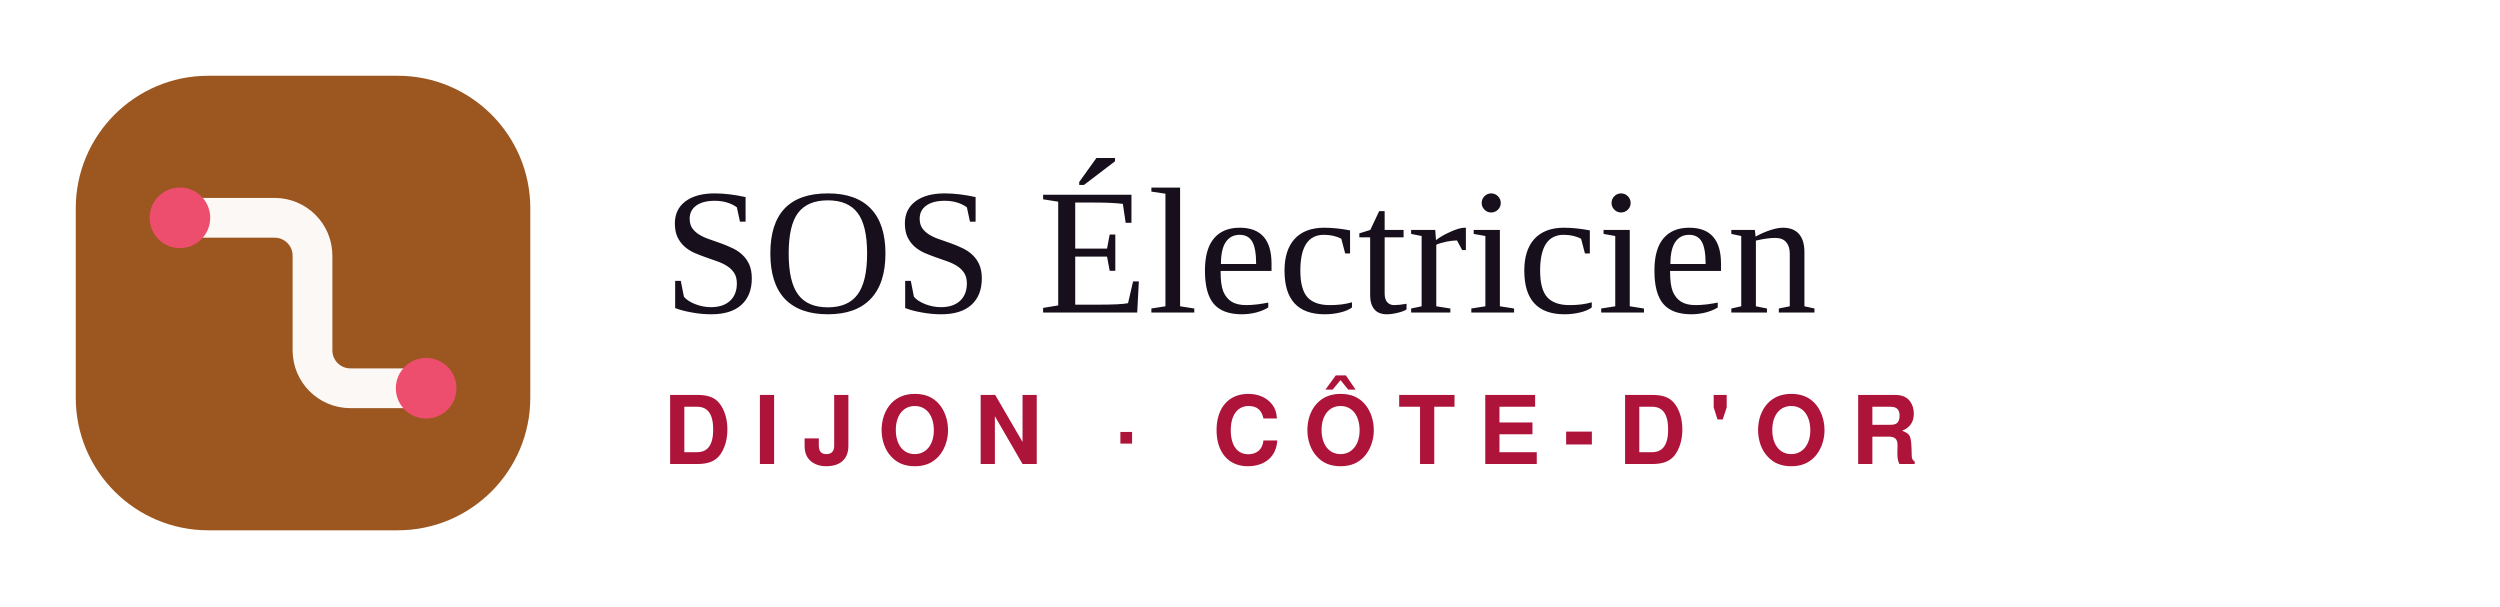
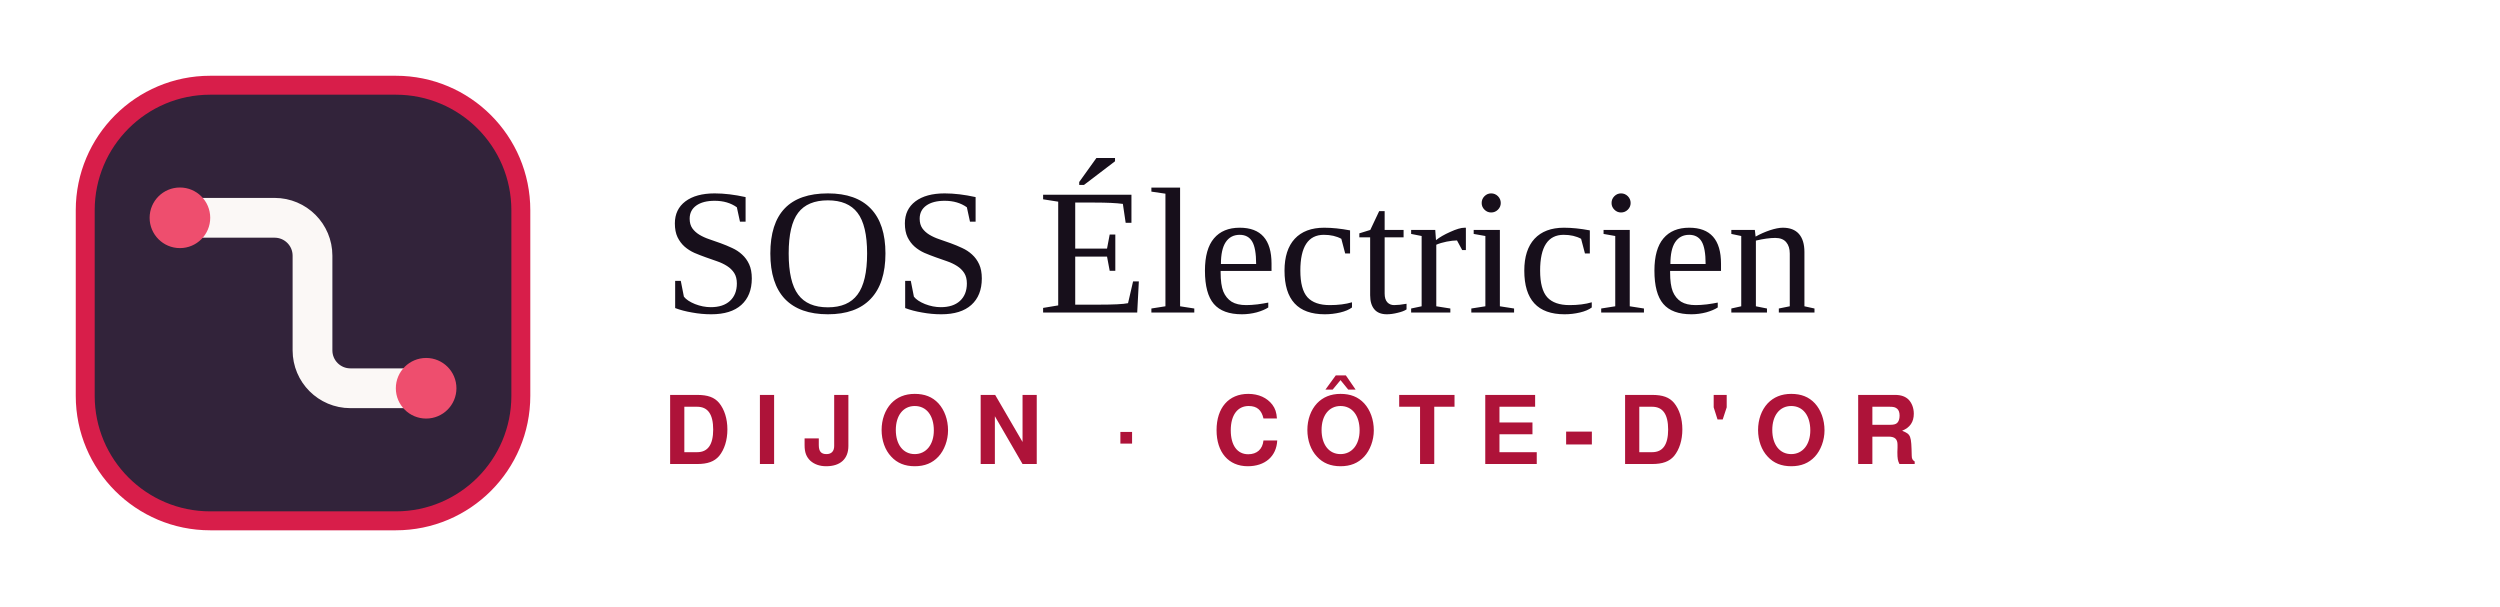
<svg xmlns="http://www.w3.org/2000/svg" viewBox="0 0 264 64" width="264" height="64" role="img" aria-label="SOS Électricien Dijon">
-   <rect x="8" y="8" width="48" height="48" rx="14" fill="#9C5620" />
+   <rect x="9" y="9" width="46" height="46" rx="13.2" fill="#32233A" stroke="#D81E4A" stroke-width="2" />
  <path d="M19 23 H29 a4 4 0 0 1 4 4 V37 a4 4 0 0 0 4 4 H45" fill="none" stroke="#FBF8F6" stroke-width="4.2" stroke-linecap="round" />
  <circle cx="19" cy="23" r="3.2" fill="#EE4E6E" />
  <circle cx="45" cy="41" r="3.2" fill="#EE4E6E" />
  <text x="70" y="33" font-family="Georgia, 'Times New Roman', serif" font-size="19" fill="#170F1B">SOS Électricien</text>
  <text x="70" y="49" font-family="Helvetica, Arial, sans-serif" font-size="10" font-weight="700" letter-spacing="2.4" fill="#AE1339">DIJON · CÔTE-D'OR</text>
</svg>
